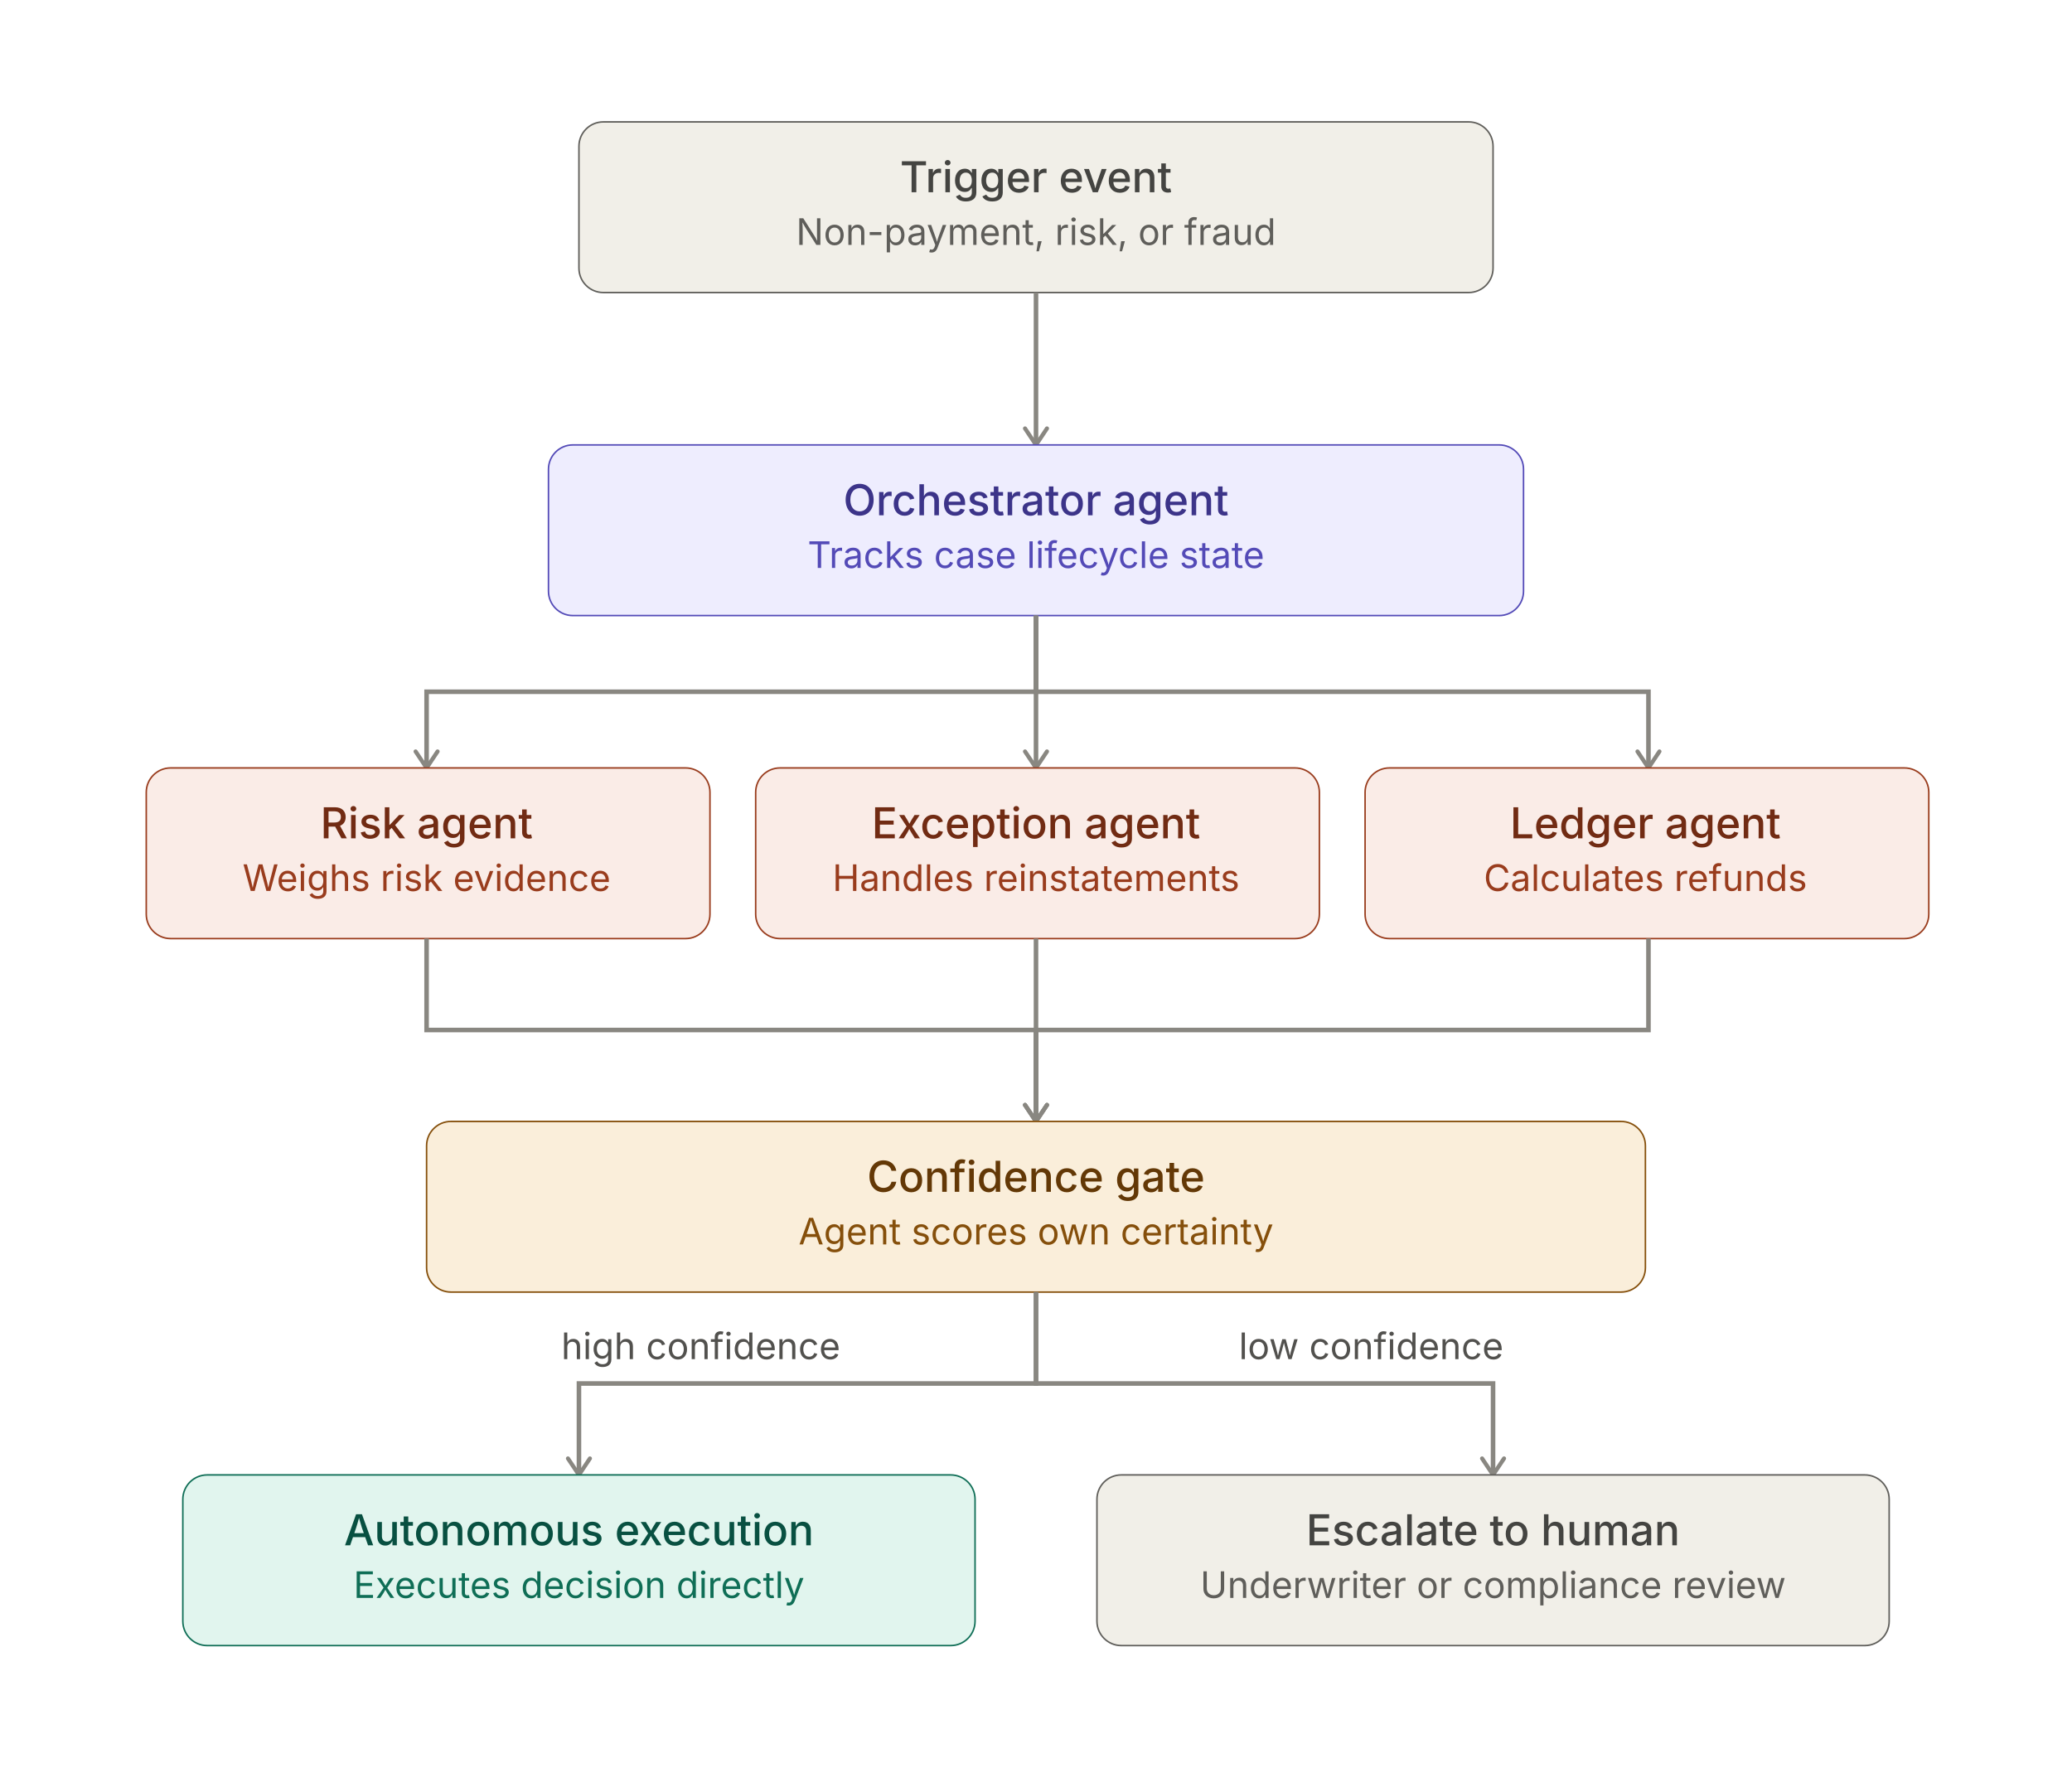
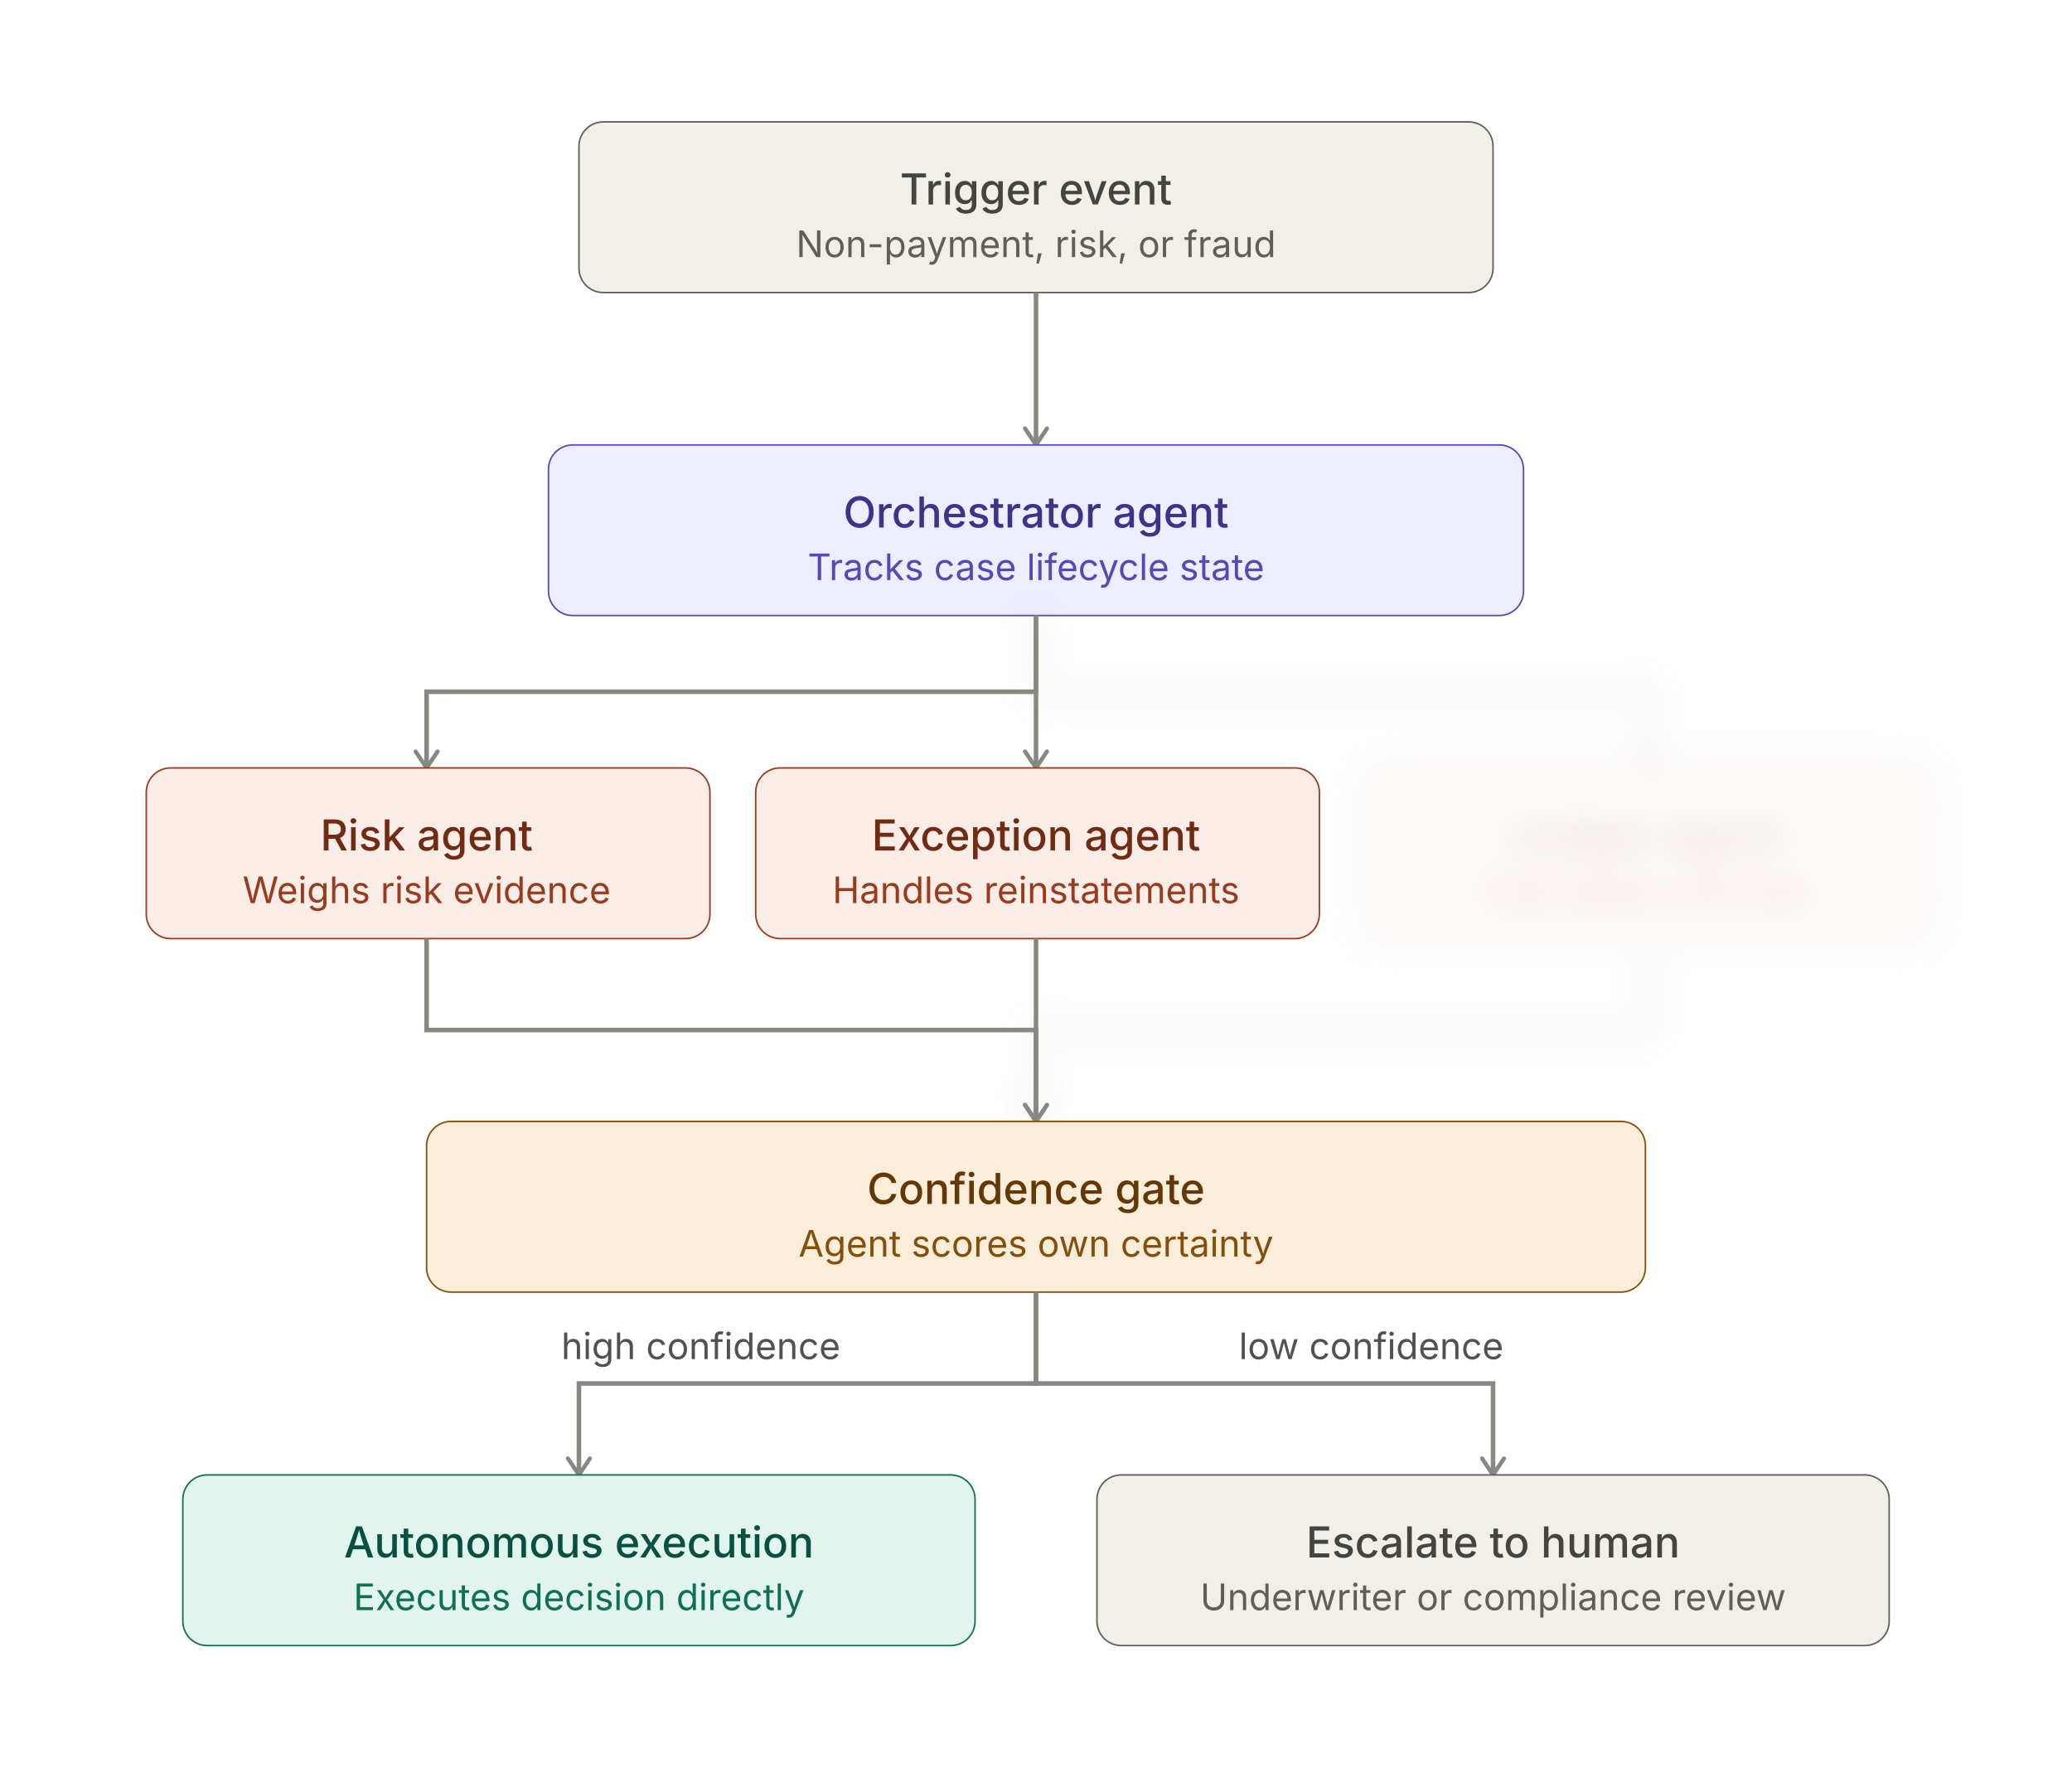
- <svg xmlns="http://www.w3.org/2000/svg" width="100%" viewBox="0 0 680 580" role="img" style="">
+ <svg xmlns="http://www.w3.org/2000/svg" width="100%" viewBox="0 0 680 580" role="img">
  <defs>
    <marker id="arrow" viewBox="0 0 10 10" refX="8" refY="5" markerWidth="6" markerHeight="6" orient="auto-start-reverse">
      <path d="M2 1L8 5L2 9" fill="none" stroke="context-stroke" stroke-width="1.5" stroke-linecap="round" stroke-linejoin="round" />
    </marker>
+     <filter id="redact" x="-30%" y="-30%" width="160%" height="160%">
+       <feGaussianBlur stdDeviation="5" />
+     </filter>
  </defs>
-   <g style="fill:rgb(0, 0, 0);stroke:none;color:rgb(11, 11, 11);stroke-width:1px;stroke-linecap:butt;stroke-linejoin:miter;opacity:1;font-family:&quot;Anthropic Sans&quot;, -apple-system, &quot;system-ui&quot;, &quot;Segoe UI&quot;, sans-serif;font-size:16px;font-weight:400;text-anchor:start;dominant-baseline:auto">
-     <rect x="190" y="40" width="300" height="56" rx="8" stroke-width="0.5" style="fill:rgb(241, 239, 232);stroke:rgb(95, 94, 90);color:rgb(11, 11, 11);stroke-width:0.5px;stroke-linecap:butt;stroke-linejoin:miter;opacity:1;font-family:&quot;Anthropic Sans&quot;, -apple-system, &quot;system-ui&quot;, &quot;Segoe UI&quot;, sans-serif;font-size:16px;font-weight:400;text-anchor:start;dominant-baseline:auto" />
-     <text x="340" y="58" text-anchor="middle" dominant-baseline="central" style="fill:rgb(68, 68, 65);stroke:none;color:rgb(11, 11, 11);stroke-width:1px;stroke-linecap:butt;stroke-linejoin:miter;opacity:1;font-family:&quot;Anthropic Sans&quot;, -apple-system, &quot;system-ui&quot;, &quot;Segoe UI&quot;, sans-serif;font-size:14px;font-weight:500;text-anchor:middle;dominant-baseline:central">Trigger event</text>
-     <text x="340" y="76" text-anchor="middle" dominant-baseline="central" style="fill:rgb(95, 94, 90);stroke:none;color:rgb(11, 11, 11);stroke-width:1px;stroke-linecap:butt;stroke-linejoin:miter;opacity:1;font-family:&quot;Anthropic Sans&quot;, -apple-system, &quot;system-ui&quot;, &quot;Segoe UI&quot;, sans-serif;font-size:12px;font-weight:400;text-anchor:middle;dominant-baseline:central">Non-payment, risk, or fraud</text>
+   <rect x="190" y="40" width="300" height="56" rx="8" fill="rgb(241,239,232)" stroke="rgb(95,94,90)" stroke-width="0.5" />
+   <text x="340" y="62" text-anchor="middle" dominant-baseline="central" font-family="-apple-system,system-ui,sans-serif" font-size="14" font-weight="500" fill="rgb(68,68,65)">Trigger event</text>
+   <text x="340" y="80" text-anchor="middle" dominant-baseline="central" font-family="-apple-system,system-ui,sans-serif" font-size="12" fill="rgb(95,94,90)">Non-payment, risk, or fraud</text>
+   <line x1="340" y1="96" x2="340" y2="146" stroke="rgb(137,135,129)" stroke-width="1.5" marker-end="url(#arrow)" />
+   <rect x="180" y="146" width="320" height="56" rx="8" fill="rgb(238,237,254)" stroke="rgb(83,74,183)" stroke-width="0.5" />
+   <text x="340" y="168" text-anchor="middle" dominant-baseline="central" font-family="-apple-system,system-ui,sans-serif" font-size="14" font-weight="500" fill="rgb(60,52,137)">Orchestrator agent</text>
+   <text x="340" y="186" text-anchor="middle" dominant-baseline="central" font-family="-apple-system,system-ui,sans-serif" font-size="12" fill="rgb(83,74,183)">Tracks case lifecycle state</text>
+   <path d="M340,202 L340,227 L140,227 L140,252" fill="none" stroke="rgb(137,135,129)" stroke-width="1.5" marker-end="url(#arrow)" />
+   <line x1="340" y1="202" x2="340" y2="252" stroke="rgb(137,135,129)" stroke-width="1.5" marker-end="url(#arrow)" />
+   <rect x="48" y="252" width="185" height="56" rx="8" fill="rgb(250,236,231)" stroke="rgb(153,60,29)" stroke-width="0.5" />
+   <text x="140" y="274" text-anchor="middle" dominant-baseline="central" font-family="-apple-system,system-ui,sans-serif" font-size="14" font-weight="500" fill="rgb(113,43,19)">Risk agent</text>
+   <text x="140" y="292" text-anchor="middle" dominant-baseline="central" font-family="-apple-system,system-ui,sans-serif" font-size="12" fill="rgb(153,60,29)">Weighs risk evidence</text>
+   <rect x="248" y="252" width="185" height="56" rx="8" fill="rgb(250,236,231)" stroke="rgb(153,60,29)" stroke-width="0.5" />
+   <text x="340" y="274" text-anchor="middle" dominant-baseline="central" font-family="-apple-system,system-ui,sans-serif" font-size="14" font-weight="500" fill="rgb(113,43,19)">Exception agent</text>
+   <text x="340" y="292" text-anchor="middle" dominant-baseline="central" font-family="-apple-system,system-ui,sans-serif" font-size="12" fill="rgb(153,60,29)">Handles reinstatements</text>
+   <g filter="url(#redact)" opacity="0.28">
+     <path d="M340,202 L340,227 L541,227 L541,252" fill="none" stroke="rgb(137,135,129)" stroke-width="1.5" marker-end="url(#arrow)" />
+     <rect x="448" y="252" width="185" height="56" rx="8" fill="rgb(250,236,231)" stroke="rgb(153,60,29)" stroke-width="0.5" />
+     <text x="540" y="274" text-anchor="middle" dominant-baseline="central" font-family="-apple-system,system-ui,sans-serif" font-size="14" font-weight="500" fill="rgb(113,43,19)">Ledger agent</text>
+     <text x="540" y="292" text-anchor="middle" dominant-baseline="central" font-family="-apple-system,system-ui,sans-serif" font-size="12" fill="rgb(153,60,29)">Calculates refunds</text>
+     <path d="M541,308 L541,338 L340,338 L340,368" fill="none" stroke="rgb(137,135,129)" stroke-width="1.5" marker-end="url(#arrow)" />
  </g>
-   <line x1="340" y1="96" x2="340" y2="146" marker-end="url(#arrow)" style="fill:none;stroke:rgb(137, 135, 129);color:rgb(11, 11, 11);stroke-width:1.5px;stroke-linecap:butt;stroke-linejoin:miter;opacity:1;font-family:&quot;Anthropic Sans&quot;, -apple-system, &quot;system-ui&quot;, &quot;Segoe UI&quot;, sans-serif;font-size:16px;font-weight:400;text-anchor:start;dominant-baseline:auto" />
-   <g style="fill:rgb(0, 0, 0);stroke:none;color:rgb(11, 11, 11);stroke-width:1px;stroke-linecap:butt;stroke-linejoin:miter;opacity:1;font-family:&quot;Anthropic Sans&quot;, -apple-system, &quot;system-ui&quot;, &quot;Segoe UI&quot;, sans-serif;font-size:16px;font-weight:400;text-anchor:start;dominant-baseline:auto">
-     <rect x="180" y="146" width="320" height="56" rx="8" stroke-width="0.5" style="fill:rgb(238, 237, 254);stroke:rgb(83, 74, 183);color:rgb(11, 11, 11);stroke-width:0.5px;stroke-linecap:butt;stroke-linejoin:miter;opacity:1;font-family:&quot;Anthropic Sans&quot;, -apple-system, &quot;system-ui&quot;, &quot;Segoe UI&quot;, sans-serif;font-size:16px;font-weight:400;text-anchor:start;dominant-baseline:auto" />
-     <text x="340" y="164" text-anchor="middle" dominant-baseline="central" style="fill:rgb(60, 52, 137);stroke:none;color:rgb(11, 11, 11);stroke-width:1px;stroke-linecap:butt;stroke-linejoin:miter;opacity:1;font-family:&quot;Anthropic Sans&quot;, -apple-system, &quot;system-ui&quot;, &quot;Segoe UI&quot;, sans-serif;font-size:14px;font-weight:500;text-anchor:middle;dominant-baseline:central">Orchestrator agent</text>
-     <text x="340" y="182" text-anchor="middle" dominant-baseline="central" style="fill:rgb(83, 74, 183);stroke:none;color:rgb(11, 11, 11);stroke-width:1px;stroke-linecap:butt;stroke-linejoin:miter;opacity:1;font-family:&quot;Anthropic Sans&quot;, -apple-system, &quot;system-ui&quot;, &quot;Segoe UI&quot;, sans-serif;font-size:12px;font-weight:400;text-anchor:middle;dominant-baseline:central">Tracks case lifecycle state</text>
-   </g>
-   <path d="M340,202 L340,227 L140,227 L140,252" fill="none" marker-end="url(#arrow)" style="fill:none;stroke:rgb(137, 135, 129);color:rgb(11, 11, 11);stroke-width:1.5px;stroke-linecap:butt;stroke-linejoin:miter;opacity:1;font-family:&quot;Anthropic Sans&quot;, -apple-system, &quot;system-ui&quot;, &quot;Segoe UI&quot;, sans-serif;font-size:16px;font-weight:400;text-anchor:start;dominant-baseline:auto" />
-   <line x1="340" y1="202" x2="340" y2="252" marker-end="url(#arrow)" style="fill:none;stroke:rgb(137, 135, 129);color:rgb(11, 11, 11);stroke-width:1.5px;stroke-linecap:butt;stroke-linejoin:miter;opacity:1;font-family:&quot;Anthropic Sans&quot;, -apple-system, &quot;system-ui&quot;, &quot;Segoe UI&quot;, sans-serif;font-size:16px;font-weight:400;text-anchor:start;dominant-baseline:auto" />
-   <path d="M340,202 L340,227 L541,227 L541,252" fill="none" marker-end="url(#arrow)" style="fill:none;stroke:rgb(137, 135, 129);color:rgb(11, 11, 11);stroke-width:1.5px;stroke-linecap:butt;stroke-linejoin:miter;opacity:1;font-family:&quot;Anthropic Sans&quot;, -apple-system, &quot;system-ui&quot;, &quot;Segoe UI&quot;, sans-serif;font-size:16px;font-weight:400;text-anchor:start;dominant-baseline:auto" />
-   <g style="fill:rgb(0, 0, 0);stroke:none;color:rgb(11, 11, 11);stroke-width:1px;stroke-linecap:butt;stroke-linejoin:miter;opacity:1;font-family:&quot;Anthropic Sans&quot;, -apple-system, &quot;system-ui&quot;, &quot;Segoe UI&quot;, sans-serif;font-size:16px;font-weight:400;text-anchor:start;dominant-baseline:auto">
-     <rect x="48" y="252" width="185" height="56" rx="8" stroke-width="0.5" style="fill:rgb(250, 236, 231);stroke:rgb(153, 60, 29);color:rgb(11, 11, 11);stroke-width:0.5px;stroke-linecap:butt;stroke-linejoin:miter;opacity:1;font-family:&quot;Anthropic Sans&quot;, -apple-system, &quot;system-ui&quot;, &quot;Segoe UI&quot;, sans-serif;font-size:16px;font-weight:400;text-anchor:start;dominant-baseline:auto" />
-     <text x="140" y="270" text-anchor="middle" dominant-baseline="central" style="fill:rgb(113, 43, 19);stroke:none;color:rgb(11, 11, 11);stroke-width:1px;stroke-linecap:butt;stroke-linejoin:miter;opacity:1;font-family:&quot;Anthropic Sans&quot;, -apple-system, &quot;system-ui&quot;, &quot;Segoe UI&quot;, sans-serif;font-size:14px;font-weight:500;text-anchor:middle;dominant-baseline:central">Risk agent</text>
-     <text x="140" y="288" text-anchor="middle" dominant-baseline="central" style="fill:rgb(153, 60, 29);stroke:none;color:rgb(11, 11, 11);stroke-width:1px;stroke-linecap:butt;stroke-linejoin:miter;opacity:1;font-family:&quot;Anthropic Sans&quot;, -apple-system, &quot;system-ui&quot;, &quot;Segoe UI&quot;, sans-serif;font-size:12px;font-weight:400;text-anchor:middle;dominant-baseline:central">Weighs risk evidence</text>
-   </g>
-   <g style="fill:rgb(0, 0, 0);stroke:none;color:rgb(11, 11, 11);stroke-width:1px;stroke-linecap:butt;stroke-linejoin:miter;opacity:1;font-family:&quot;Anthropic Sans&quot;, -apple-system, &quot;system-ui&quot;, &quot;Segoe UI&quot;, sans-serif;font-size:16px;font-weight:400;text-anchor:start;dominant-baseline:auto">
-     <rect x="248" y="252" width="185" height="56" rx="8" stroke-width="0.5" style="fill:rgb(250, 236, 231);stroke:rgb(153, 60, 29);color:rgb(11, 11, 11);stroke-width:0.5px;stroke-linecap:butt;stroke-linejoin:miter;opacity:1;font-family:&quot;Anthropic Sans&quot;, -apple-system, &quot;system-ui&quot;, &quot;Segoe UI&quot;, sans-serif;font-size:16px;font-weight:400;text-anchor:start;dominant-baseline:auto" />
-     <text x="340" y="270" text-anchor="middle" dominant-baseline="central" style="fill:rgb(113, 43, 19);stroke:none;color:rgb(11, 11, 11);stroke-width:1px;stroke-linecap:butt;stroke-linejoin:miter;opacity:1;font-family:&quot;Anthropic Sans&quot;, -apple-system, &quot;system-ui&quot;, &quot;Segoe UI&quot;, sans-serif;font-size:14px;font-weight:500;text-anchor:middle;dominant-baseline:central">Exception agent</text>
-     <text x="340" y="288" text-anchor="middle" dominant-baseline="central" style="fill:rgb(153, 60, 29);stroke:none;color:rgb(11, 11, 11);stroke-width:1px;stroke-linecap:butt;stroke-linejoin:miter;opacity:1;font-family:&quot;Anthropic Sans&quot;, -apple-system, &quot;system-ui&quot;, &quot;Segoe UI&quot;, sans-serif;font-size:12px;font-weight:400;text-anchor:middle;dominant-baseline:central">Handles reinstatements</text>
-   </g>
-   <g style="fill:rgb(0, 0, 0);stroke:none;color:rgb(11, 11, 11);stroke-width:1px;stroke-linecap:butt;stroke-linejoin:miter;opacity:1;font-family:&quot;Anthropic Sans&quot;, -apple-system, &quot;system-ui&quot;, &quot;Segoe UI&quot;, sans-serif;font-size:16px;font-weight:400;text-anchor:start;dominant-baseline:auto">
-     <rect x="448" y="252" width="185" height="56" rx="8" stroke-width="0.5" style="fill:rgb(250, 236, 231);stroke:rgb(153, 60, 29);color:rgb(11, 11, 11);stroke-width:0.5px;stroke-linecap:butt;stroke-linejoin:miter;opacity:1;font-family:&quot;Anthropic Sans&quot;, -apple-system, &quot;system-ui&quot;, &quot;Segoe UI&quot;, sans-serif;font-size:16px;font-weight:400;text-anchor:start;dominant-baseline:auto" />
-     <text x="540" y="270" text-anchor="middle" dominant-baseline="central" style="fill:rgb(113, 43, 19);stroke:none;color:rgb(11, 11, 11);stroke-width:1px;stroke-linecap:butt;stroke-linejoin:miter;opacity:1;font-family:&quot;Anthropic Sans&quot;, -apple-system, &quot;system-ui&quot;, &quot;Segoe UI&quot;, sans-serif;font-size:14px;font-weight:500;text-anchor:middle;dominant-baseline:central">Ledger agent</text>
-     <text x="540" y="288" text-anchor="middle" dominant-baseline="central" style="fill:rgb(153, 60, 29);stroke:none;color:rgb(11, 11, 11);stroke-width:1px;stroke-linecap:butt;stroke-linejoin:miter;opacity:1;font-family:&quot;Anthropic Sans&quot;, -apple-system, &quot;system-ui&quot;, &quot;Segoe UI&quot;, sans-serif;font-size:12px;font-weight:400;text-anchor:middle;dominant-baseline:central">Calculates refunds</text>
-   </g>
-   <path d="M140,308 L140,338 L340,338 L340,368" fill="none" marker-end="url(#arrow)" style="fill:none;stroke:rgb(137, 135, 129);color:rgb(11, 11, 11);stroke-width:1.5px;stroke-linecap:butt;stroke-linejoin:miter;opacity:1;font-family:&quot;Anthropic Sans&quot;, -apple-system, &quot;system-ui&quot;, &quot;Segoe UI&quot;, sans-serif;font-size:16px;font-weight:400;text-anchor:start;dominant-baseline:auto" />
-   <line x1="340" y1="308" x2="340" y2="368" marker-end="url(#arrow)" style="fill:none;stroke:rgb(137, 135, 129);color:rgb(11, 11, 11);stroke-width:1.5px;stroke-linecap:butt;stroke-linejoin:miter;opacity:1;font-family:&quot;Anthropic Sans&quot;, -apple-system, &quot;system-ui&quot;, &quot;Segoe UI&quot;, sans-serif;font-size:16px;font-weight:400;text-anchor:start;dominant-baseline:auto" />
-   <path d="M541,308 L541,338 L340,338 L340,368" fill="none" marker-end="url(#arrow)" style="fill:none;stroke:rgb(137, 135, 129);color:rgb(11, 11, 11);stroke-width:1.5px;stroke-linecap:butt;stroke-linejoin:miter;opacity:1;font-family:&quot;Anthropic Sans&quot;, -apple-system, &quot;system-ui&quot;, &quot;Segoe UI&quot;, sans-serif;font-size:16px;font-weight:400;text-anchor:start;dominant-baseline:auto" />
-   <g style="fill:rgb(0, 0, 0);stroke:none;color:rgb(11, 11, 11);stroke-width:1px;stroke-linecap:butt;stroke-linejoin:miter;opacity:1;font-family:&quot;Anthropic Sans&quot;, -apple-system, &quot;system-ui&quot;, &quot;Segoe UI&quot;, sans-serif;font-size:16px;font-weight:400;text-anchor:start;dominant-baseline:auto">
-     <rect x="140" y="368" width="400" height="56" rx="8" stroke-width="0.5" style="fill:rgb(250, 238, 218);stroke:rgb(133, 79, 11);color:rgb(11, 11, 11);stroke-width:0.5px;stroke-linecap:butt;stroke-linejoin:miter;opacity:1;font-family:&quot;Anthropic Sans&quot;, -apple-system, &quot;system-ui&quot;, &quot;Segoe UI&quot;, sans-serif;font-size:16px;font-weight:400;text-anchor:start;dominant-baseline:auto" />
-     <text x="340" y="386" text-anchor="middle" dominant-baseline="central" style="fill:rgb(99, 56, 6);stroke:none;color:rgb(11, 11, 11);stroke-width:1px;stroke-linecap:butt;stroke-linejoin:miter;opacity:1;font-family:&quot;Anthropic Sans&quot;, -apple-system, &quot;system-ui&quot;, &quot;Segoe UI&quot;, sans-serif;font-size:14px;font-weight:500;text-anchor:middle;dominant-baseline:central">Confidence gate</text>
-     <text x="340" y="404" text-anchor="middle" dominant-baseline="central" style="fill:rgb(133, 79, 11);stroke:none;color:rgb(11, 11, 11);stroke-width:1px;stroke-linecap:butt;stroke-linejoin:miter;opacity:1;font-family:&quot;Anthropic Sans&quot;, -apple-system, &quot;system-ui&quot;, &quot;Segoe UI&quot;, sans-serif;font-size:12px;font-weight:400;text-anchor:middle;dominant-baseline:central">Agent scores own certainty</text>
-   </g>
-   <path d="M340,424 L340,454 L190,454 L190,484" fill="none" marker-end="url(#arrow)" style="fill:none;stroke:rgb(137, 135, 129);color:rgb(11, 11, 11);stroke-width:1.5px;stroke-linecap:butt;stroke-linejoin:miter;opacity:1;font-family:&quot;Anthropic Sans&quot;, -apple-system, &quot;system-ui&quot;, &quot;Segoe UI&quot;, sans-serif;font-size:16px;font-weight:400;text-anchor:start;dominant-baseline:auto" />
-   <path d="M340,424 L340,454 L490,454 L490,484" fill="none" marker-end="url(#arrow)" style="fill:none;stroke:rgb(137, 135, 129);color:rgb(11, 11, 11);stroke-width:1.5px;stroke-linecap:butt;stroke-linejoin:miter;opacity:1;font-family:&quot;Anthropic Sans&quot;, -apple-system, &quot;system-ui&quot;, &quot;Segoe UI&quot;, sans-serif;font-size:16px;font-weight:400;text-anchor:start;dominant-baseline:auto" />
-   <text x="230" y="446" text-anchor="middle" style="fill:rgb(82, 81, 78);stroke:none;color:rgb(11, 11, 11);stroke-width:1px;stroke-linecap:butt;stroke-linejoin:miter;opacity:1;font-family:&quot;Anthropic Sans&quot;, -apple-system, &quot;system-ui&quot;, &quot;Segoe UI&quot;, sans-serif;font-size:12px;font-weight:400;text-anchor:middle;dominant-baseline:auto">high confidence</text>
-   <text x="450" y="446" text-anchor="middle" style="fill:rgb(82, 81, 78);stroke:none;color:rgb(11, 11, 11);stroke-width:1px;stroke-linecap:butt;stroke-linejoin:miter;opacity:1;font-family:&quot;Anthropic Sans&quot;, -apple-system, &quot;system-ui&quot;, &quot;Segoe UI&quot;, sans-serif;font-size:12px;font-weight:400;text-anchor:middle;dominant-baseline:auto">low confidence</text>
-   <g style="fill:rgb(0, 0, 0);stroke:none;color:rgb(11, 11, 11);stroke-width:1px;stroke-linecap:butt;stroke-linejoin:miter;opacity:1;font-family:&quot;Anthropic Sans&quot;, -apple-system, &quot;system-ui&quot;, &quot;Segoe UI&quot;, sans-serif;font-size:16px;font-weight:400;text-anchor:start;dominant-baseline:auto">
-     <rect x="60" y="484" width="260" height="56" rx="8" stroke-width="0.5" style="fill:rgb(225, 245, 238);stroke:rgb(15, 110, 86);color:rgb(11, 11, 11);stroke-width:0.5px;stroke-linecap:butt;stroke-linejoin:miter;opacity:1;font-family:&quot;Anthropic Sans&quot;, -apple-system, &quot;system-ui&quot;, &quot;Segoe UI&quot;, sans-serif;font-size:16px;font-weight:400;text-anchor:start;dominant-baseline:auto" />
-     <text x="190" y="502" text-anchor="middle" dominant-baseline="central" style="fill:rgb(8, 80, 65);stroke:none;color:rgb(11, 11, 11);stroke-width:1px;stroke-linecap:butt;stroke-linejoin:miter;opacity:1;font-family:&quot;Anthropic Sans&quot;, -apple-system, &quot;system-ui&quot;, &quot;Segoe UI&quot;, sans-serif;font-size:14px;font-weight:500;text-anchor:middle;dominant-baseline:central">Autonomous execution</text>
-     <text x="190" y="520" text-anchor="middle" dominant-baseline="central" style="fill:rgb(15, 110, 86);stroke:none;color:rgb(11, 11, 11);stroke-width:1px;stroke-linecap:butt;stroke-linejoin:miter;opacity:1;font-family:&quot;Anthropic Sans&quot;, -apple-system, &quot;system-ui&quot;, &quot;Segoe UI&quot;, sans-serif;font-size:12px;font-weight:400;text-anchor:middle;dominant-baseline:central">Executes decision directly</text>
-   </g>
-   <g style="fill:rgb(0, 0, 0);stroke:none;color:rgb(11, 11, 11);stroke-width:1px;stroke-linecap:butt;stroke-linejoin:miter;opacity:1;font-family:&quot;Anthropic Sans&quot;, -apple-system, &quot;system-ui&quot;, &quot;Segoe UI&quot;, sans-serif;font-size:16px;font-weight:400;text-anchor:start;dominant-baseline:auto">
-     <rect x="360" y="484" width="260" height="56" rx="8" stroke-width="0.5" style="fill:rgb(241, 239, 232);stroke:rgb(95, 94, 90);color:rgb(11, 11, 11);stroke-width:0.5px;stroke-linecap:butt;stroke-linejoin:miter;opacity:1;font-family:&quot;Anthropic Sans&quot;, -apple-system, &quot;system-ui&quot;, &quot;Segoe UI&quot;, sans-serif;font-size:16px;font-weight:400;text-anchor:start;dominant-baseline:auto" />
-     <text x="490" y="502" text-anchor="middle" dominant-baseline="central" style="fill:rgb(68, 68, 65);stroke:none;color:rgb(11, 11, 11);stroke-width:1px;stroke-linecap:butt;stroke-linejoin:miter;opacity:1;font-family:&quot;Anthropic Sans&quot;, -apple-system, &quot;system-ui&quot;, &quot;Segoe UI&quot;, sans-serif;font-size:14px;font-weight:500;text-anchor:middle;dominant-baseline:central">Escalate to human</text>
-     <text x="490" y="520" text-anchor="middle" dominant-baseline="central" style="fill:rgb(95, 94, 90);stroke:none;color:rgb(11, 11, 11);stroke-width:1px;stroke-linecap:butt;stroke-linejoin:miter;opacity:1;font-family:&quot;Anthropic Sans&quot;, -apple-system, &quot;system-ui&quot;, &quot;Segoe UI&quot;, sans-serif;font-size:12px;font-weight:400;text-anchor:middle;dominant-baseline:central">Underwriter or compliance review</text>
-   </g>
+   <path d="M140,308 L140,338 L340,338 L340,368" fill="none" stroke="rgb(137,135,129)" stroke-width="1.5" marker-end="url(#arrow)" />
+   <line x1="340" y1="308" x2="340" y2="368" stroke="rgb(137,135,129)" stroke-width="1.5" marker-end="url(#arrow)" />
+   <rect x="140" y="368" width="400" height="56" rx="8" fill="rgb(250,238,218)" stroke="rgb(133,79,11)" stroke-width="0.5" />
+   <text x="340" y="390" text-anchor="middle" dominant-baseline="central" font-family="-apple-system,system-ui,sans-serif" font-size="14" font-weight="500" fill="rgb(99,56,6)">Confidence gate</text>
+   <text x="340" y="408" text-anchor="middle" dominant-baseline="central" font-family="-apple-system,system-ui,sans-serif" font-size="12" fill="rgb(133,79,11)">Agent scores own certainty</text>
+   <path d="M340,424 L340,454 L190,454 L190,484" fill="none" stroke="rgb(137,135,129)" stroke-width="1.5" marker-end="url(#arrow)" />
+   <path d="M340,424 L340,454 L490,454 L490,484" fill="none" stroke="rgb(137,135,129)" stroke-width="1.5" marker-end="url(#arrow)" />
+   <text x="230" y="446" text-anchor="middle" font-family="-apple-system,system-ui,sans-serif" font-size="12" fill="rgb(82,81,78)">high confidence</text>
+   <text x="450" y="446" text-anchor="middle" font-family="-apple-system,system-ui,sans-serif" font-size="12" fill="rgb(82,81,78)">low confidence</text>
+   <rect x="60" y="484" width="260" height="56" rx="8" fill="rgb(225,245,238)" stroke="rgb(15,110,86)" stroke-width="0.5" />
+   <text x="190" y="506" text-anchor="middle" dominant-baseline="central" font-family="-apple-system,system-ui,sans-serif" font-size="14" font-weight="500" fill="rgb(8,80,65)">Autonomous execution</text>
+   <text x="190" y="524" text-anchor="middle" dominant-baseline="central" font-family="-apple-system,system-ui,sans-serif" font-size="12" fill="rgb(15,110,86)">Executes decision directly</text>
+   <rect x="360" y="484" width="260" height="56" rx="8" fill="rgb(241,239,232)" stroke="rgb(95,94,90)" stroke-width="0.5" />
+   <text x="490" y="506" text-anchor="middle" dominant-baseline="central" font-family="-apple-system,system-ui,sans-serif" font-size="14" font-weight="500" fill="rgb(68,68,65)">Escalate to human</text>
+   <text x="490" y="524" text-anchor="middle" dominant-baseline="central" font-family="-apple-system,system-ui,sans-serif" font-size="12" fill="rgb(95,94,90)">Underwriter or compliance review</text>
</svg>
